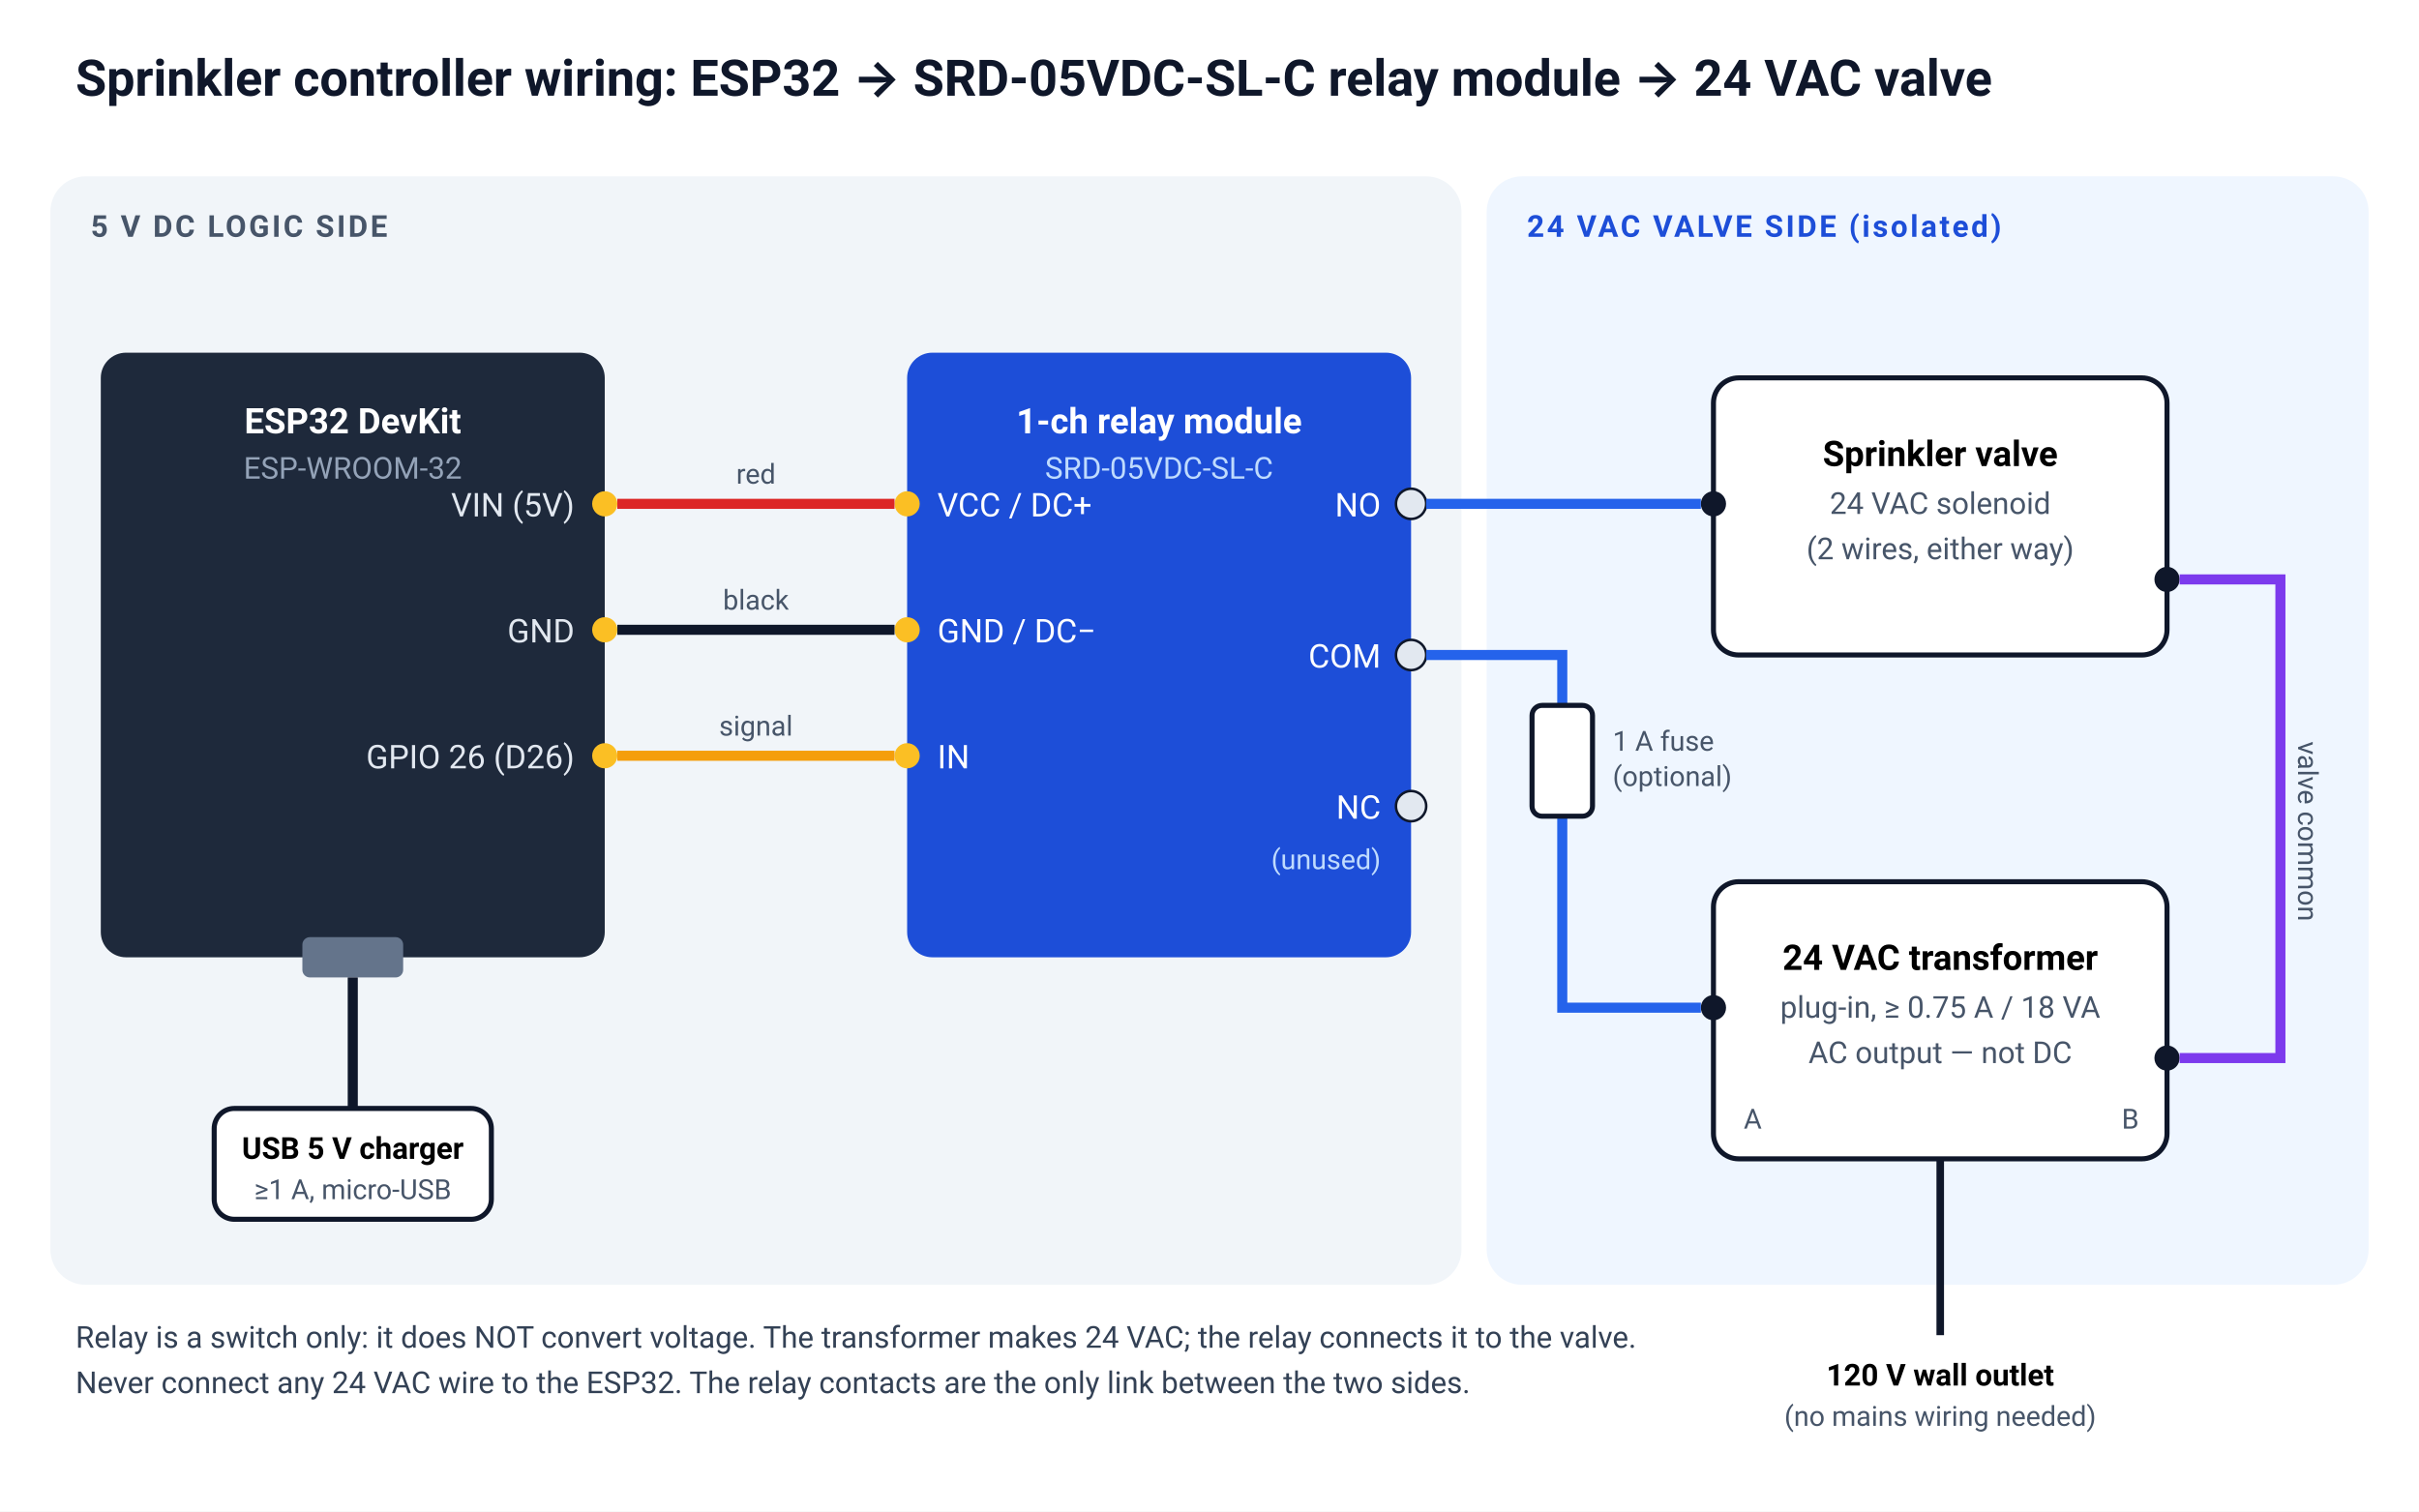
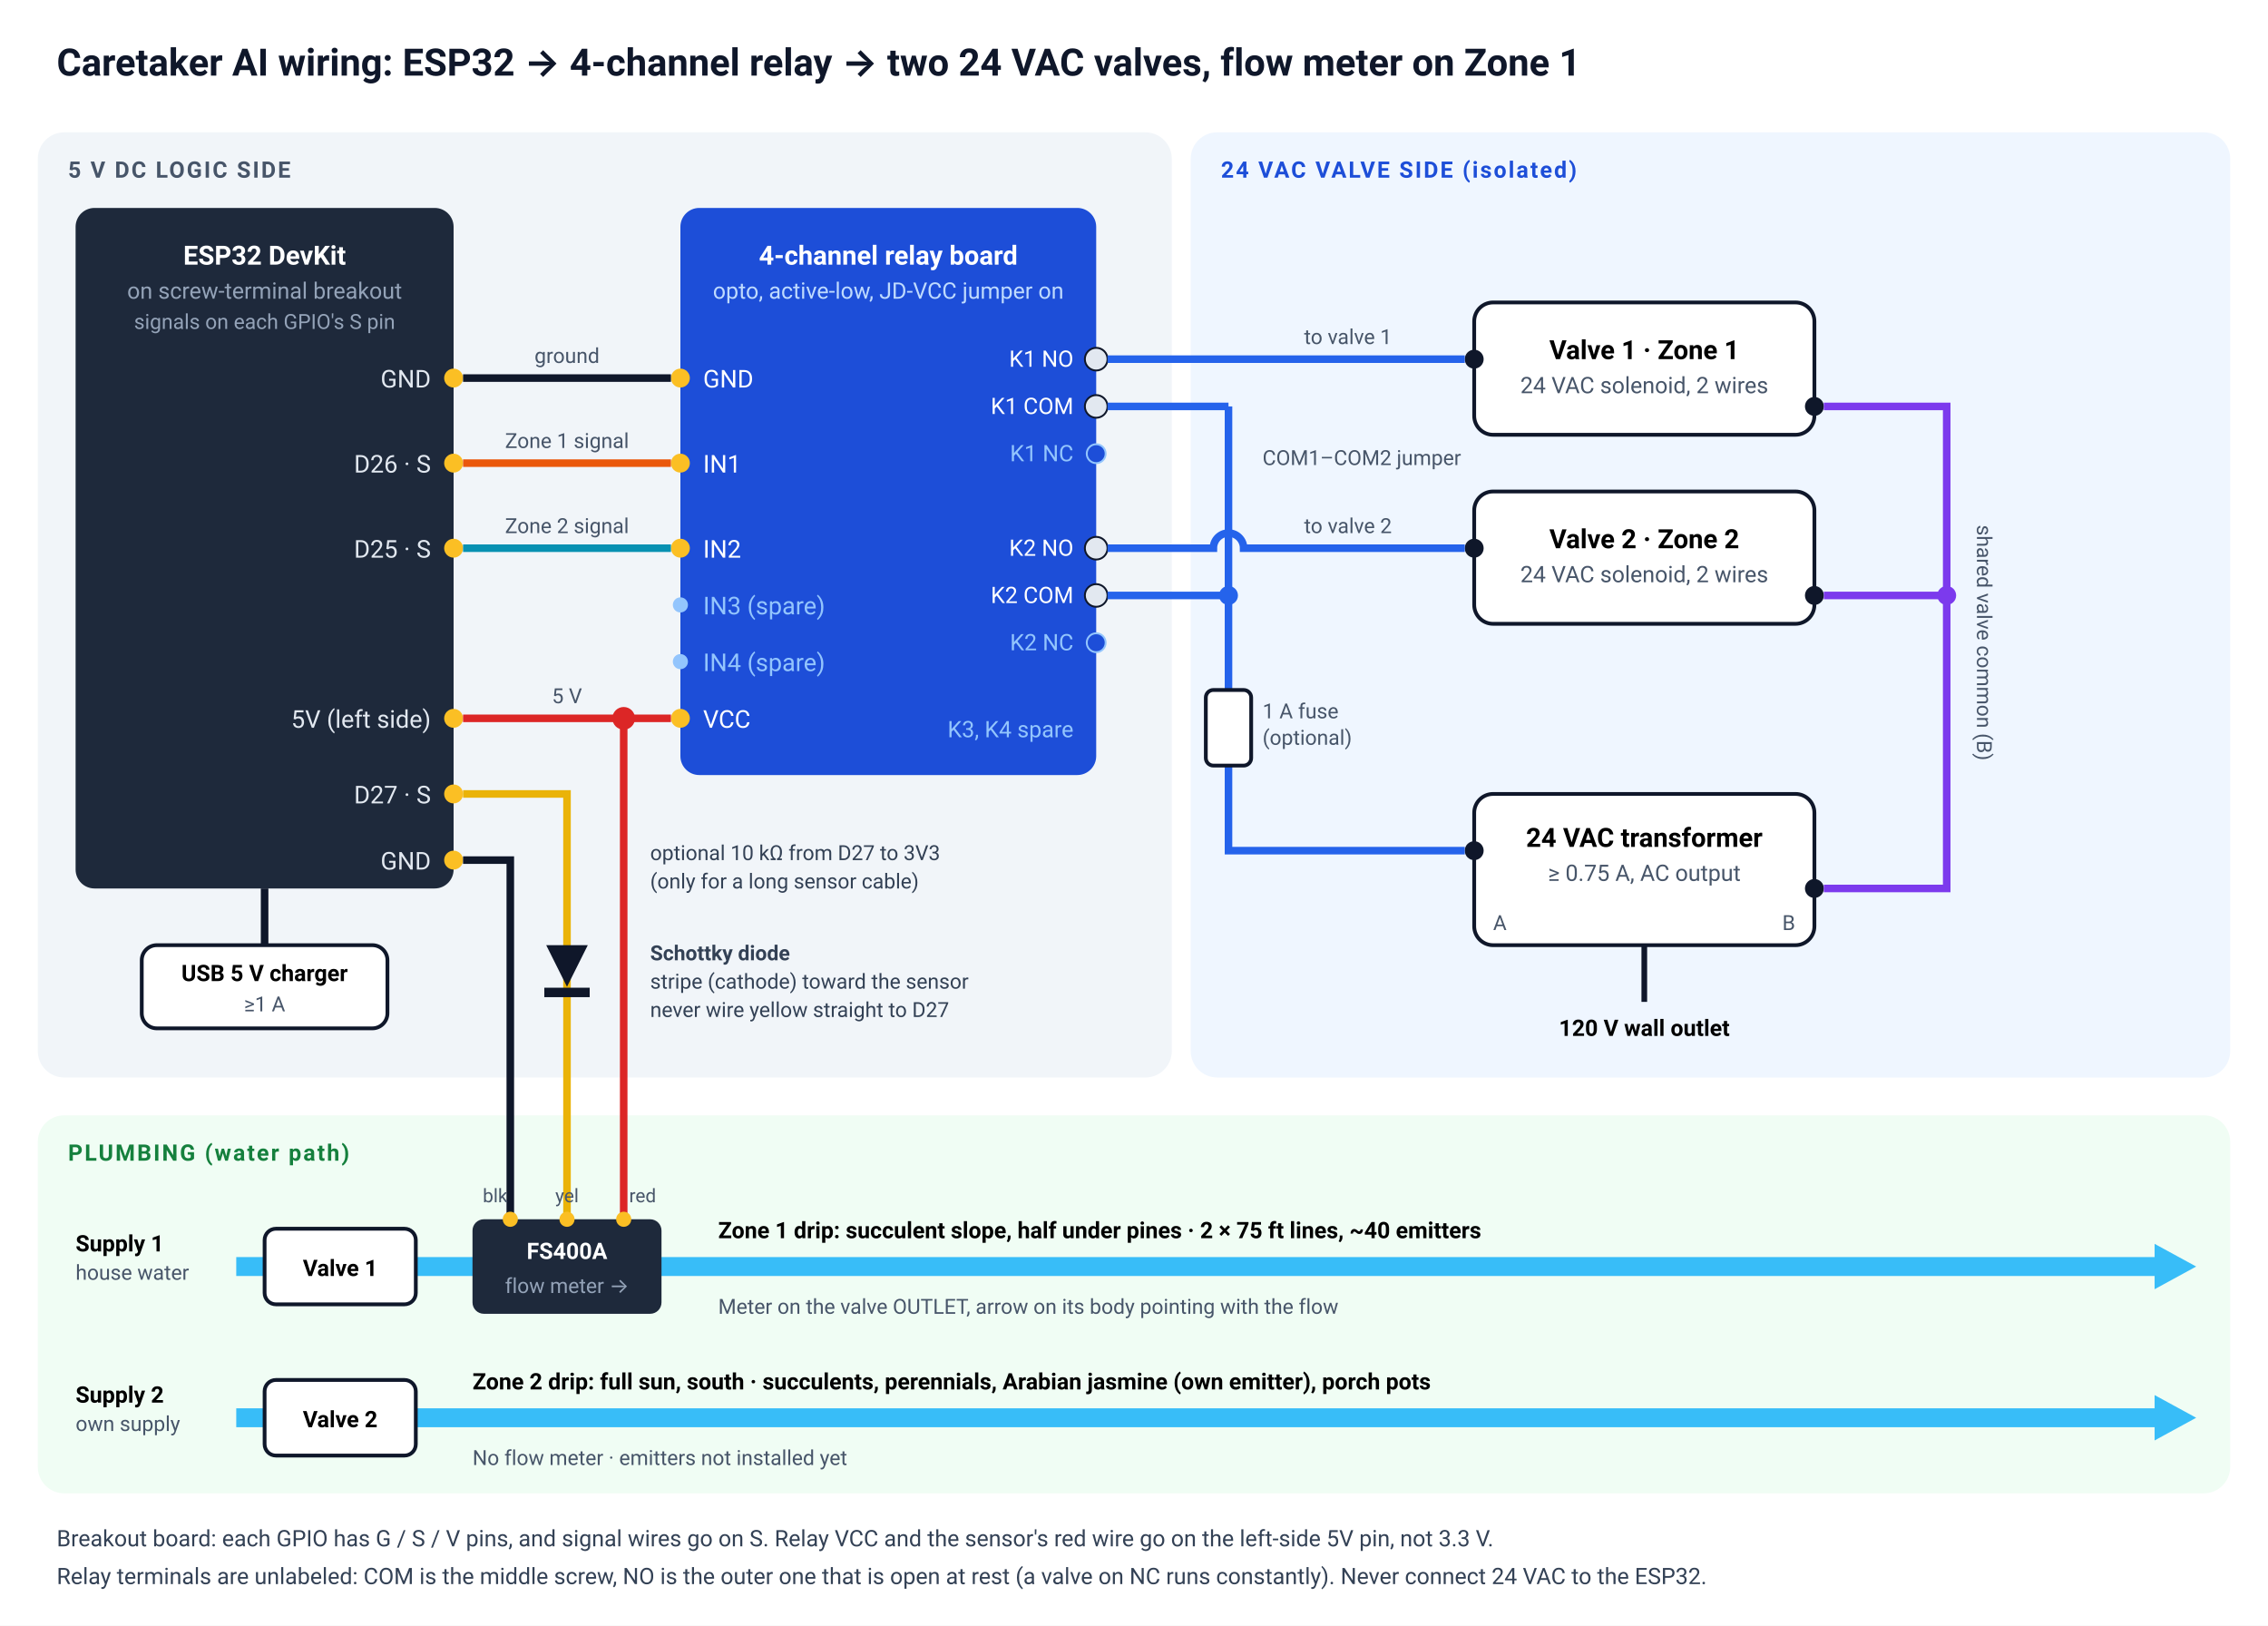
- <svg xmlns="http://www.w3.org/2000/svg" viewBox="0 0 960 600" font-family="system-ui, -apple-system, Segoe UI, Roboto, sans-serif" font-size="14">
-   <rect width="960" height="600" fill="#ffffff" />
-   <text x="30" y="38" font-size="20" font-weight="700" fill="#0f172a">Sprinkler controller wiring: ESP32 → SRD-05VDC-SL-C relay module → 24 VAC valve</text>
-   <rect x="20" y="70" width="560" height="440" rx="14" fill="#f1f5f9" />
+ <svg xmlns="http://www.w3.org/2000/svg" viewBox="0 0 1200 860" font-family="system-ui, -apple-system, Segoe UI, Roboto, sans-serif" font-size="14">
+   <rect width="1200" height="860" fill="#ffffff" />
+   <text x="30" y="40" font-size="20" font-weight="700" fill="#0f172a">Caretaker AI wiring: ESP32 → 4-channel relay → two 24 VAC valves, flow meter on Zone 1</text>
+   <rect x="20" y="70" width="600" height="500" rx="14" fill="#f1f5f9" />
  <text x="36" y="94" font-size="12" font-weight="700" fill="#475569" letter-spacing="1">5 V DC LOGIC SIDE</text>
-   <rect x="590" y="70" width="350" height="440" rx="14" fill="#eff6ff" />
-   <text x="606" y="94" font-size="12" font-weight="700" fill="#1d4ed8" letter-spacing="1">24 VAC VALVE SIDE (isolated)</text>
-   <rect x="40" y="140" width="200" height="240" rx="10" fill="#1e293b" />
-   <text x="140" y="172" fill="#fff" font-weight="700" text-anchor="middle">ESP32 DevKit</text>
-   <text x="140" y="190" fill="#94a3b8" font-size="12" text-anchor="middle">ESP-WROOM-32</text>
+   <rect x="630" y="70" width="550" height="500" rx="14" fill="#eff6ff" />
+   <text x="646" y="94" font-size="12" font-weight="700" fill="#1d4ed8" letter-spacing="1">24 VAC VALVE SIDE (isolated)</text>
+   <rect x="20" y="590" width="1160" height="200" rx="14" fill="#f0fdf4" />
+   <text x="36" y="614" font-size="12" font-weight="700" fill="#15803d" letter-spacing="1">PLUMBING (water path)</text>
+   <rect x="40" y="110" width="200" height="360" rx="10" fill="#1e293b" />
+   <text x="140" y="140" fill="#fff" font-weight="700" text-anchor="middle">ESP32 DevKit</text>
+   <text x="140" y="158" fill="#94a3b8" font-size="12" text-anchor="middle">on screw-terminal breakout</text>
+   <text x="140" y="174" fill="#94a3b8" font-size="11" text-anchor="middle">signals on each GPIO's S pin</text>
  <g fill="#e2e8f0" font-size="13" text-anchor="end">
-     <text x="228" y="205">VIN (5V)</text>
-     <text x="228" y="255">GND</text>
-     <text x="228" y="305">GPIO 26 (D26)</text>
+     <text x="228" y="205">GND</text>
+     <text x="228" y="250">D26 · S</text>
+     <text x="228" y="295">D25 · S</text>
+     <text x="228" y="385">5V (left side)</text>
+     <text x="228" y="425">D27 · S</text>
+     <text x="228" y="460">GND</text>
  </g>
  <g fill="#fbbf24">
    <circle cx="240" cy="200" r="5" />
-     <circle cx="240" cy="250" r="5" />
-     <circle cx="240" cy="300" r="5" />
+     <circle cx="240" cy="245" r="5" />
+     <circle cx="240" cy="290" r="5" />
+     <circle cx="240" cy="380" r="5" />
+     <circle cx="240" cy="420" r="5" />
+     <circle cx="240" cy="455" r="5" />
  </g>
-   <rect x="120" y="372" width="40" height="16" rx="3" fill="#64748b" />
-   <line x1="140" y1="388" x2="140" y2="440" stroke="#0f172a" stroke-width="4" />
-   <rect x="85" y="440" width="110" height="44" rx="8" fill="#fff" stroke="#0f172a" stroke-width="2" />
-   <text x="140" y="460" text-anchor="middle" font-size="12" font-weight="700">USB 5 V charger</text>
-   <text x="140" y="476" text-anchor="middle" font-size="11" fill="#475569">≥1 A, micro-USB</text>
-   <rect x="360" y="140" width="200" height="240" rx="10" fill="#1d4ed8" />
-   <text x="460" y="172" fill="#fff" font-weight="700" text-anchor="middle">1-ch relay module</text>
-   <text x="460" y="190" fill="#bfdbfe" font-size="12" text-anchor="middle">SRD-05VDC-SL-C</text>
+   <line x1="140" y1="470" x2="140" y2="500" stroke="#0f172a" stroke-width="4" />
+   <rect x="75" y="500" width="130" height="44" rx="8" fill="#fff" stroke="#0f172a" stroke-width="2" />
+   <text x="140" y="519" text-anchor="middle" font-size="12" font-weight="700">USB 5 V charger</text>
+   <text x="140" y="535" text-anchor="middle" font-size="11" fill="#475569">≥1 A</text>
+   <rect x="360" y="110" width="220" height="300" rx="10" fill="#1d4ed8" />
+   <text x="470" y="140" fill="#fff" font-weight="700" text-anchor="middle">4-channel relay board</text>
+   <text x="470" y="158" fill="#bfdbfe" font-size="12" text-anchor="middle">opto, active-low, JD-VCC jumper on</text>
  <g fill="#fff" font-size="13">
-     <text x="372" y="205">VCC / DC+</text>
-     <text x="372" y="255">GND / DC−</text>
-     <text x="372" y="305">IN</text>
+     <text x="372" y="205">GND</text>
+     <text x="372" y="250">IN1</text>
+     <text x="372" y="295">IN2</text>
+     <text x="372" y="325" fill="#93c5fd">IN3 (spare)</text>
+     <text x="372" y="355" fill="#93c5fd">IN4 (spare)</text>
+     <text x="372" y="385">VCC</text>
  </g>
-   <g fill="#fff" font-size="13" text-anchor="end">
-     <text x="548" y="205">NO</text>
-     <text x="548" y="265">COM</text>
-     <text x="548" y="325">NC</text>
+   <g fill="#fff" font-size="12" text-anchor="end">
+     <text x="568" y="194">K1 NO</text>
+     <text x="568" y="219">K1 COM</text>
+     <text x="568" y="244" fill="#93c5fd">K1 NC</text>
+     <text x="568" y="294">K2 NO</text>
+     <text x="568" y="319">K2 COM</text>
+     <text x="568" y="344" fill="#93c5fd">K2 NC</text>
+     <text x="568" y="390" fill="#93c5fd">K3, K4 spare</text>
  </g>
  <g fill="#fbbf24">
    <circle cx="360" cy="200" r="5" />
-     <circle cx="360" cy="250" r="5" />
-     <circle cx="360" cy="300" r="5" />
+     <circle cx="360" cy="245" r="5" />
+     <circle cx="360" cy="290" r="5" />
+     <circle cx="360" cy="380" r="5" />
+   </g>
+   <g fill="#93c5fd">
+     <circle cx="360" cy="320" r="4" />
+     <circle cx="360" cy="350" r="4" />
  </g>
  <g fill="#e2e8f0" stroke="#0f172a">
-     <circle cx="560" cy="200" r="6" />
-     <circle cx="560" cy="260" r="6" />
-     <circle cx="560" cy="320" r="6" />
+     <circle cx="580" cy="190" r="6" />
+     <circle cx="580" cy="215" r="6" />
+     <circle cx="580" cy="290" r="6" />
+     <circle cx="580" cy="315" r="6" />
  </g>
-   <text x="548" y="345" font-size="11" fill="#bfdbfe" text-anchor="end">(unused)</text>
-   <line x1="245" y1="200" x2="355" y2="200" stroke="#dc2626" stroke-width="4" />
-   <line x1="245" y1="250" x2="355" y2="250" stroke="#0f172a" stroke-width="4" />
-   <line x1="245" y1="300" x2="355" y2="300" stroke="#f59e0b" stroke-width="4" />
+   <g fill="#1d4ed8" stroke="#93c5fd">
+     <circle cx="580" cy="240" r="5" />
+     <circle cx="580" cy="340" r="5" />
+   </g>
+   <line x1="245" y1="200" x2="355" y2="200" stroke="#0f172a" stroke-width="4" />
+   <line x1="245" y1="245" x2="355" y2="245" stroke="#ea580c" stroke-width="4" />
+   <line x1="245" y1="290" x2="355" y2="290" stroke="#0891b2" stroke-width="4" />
+   <line x1="245" y1="380" x2="355" y2="380" stroke="#dc2626" stroke-width="4" />
  <g font-size="11" fill="#475569" text-anchor="middle">
-     <text x="300" y="192">red</text>
-     <text x="300" y="242">black</text>
-     <text x="300" y="292">signal</text>
+     <text x="300" y="192">ground</text>
+     <text x="300" y="237">Zone 1 signal</text>
+     <text x="300" y="282">Zone 2 signal</text>
+     <text x="300" y="372">5 V</text>
  </g>
-   <rect x="680" y="150" width="180" height="110" rx="10" fill="#fff" stroke="#0f172a" stroke-width="2" />
-   <text x="770" y="185" text-anchor="middle" font-weight="700">Sprinkler valve</text>
-   <text x="770" y="204" text-anchor="middle" font-size="12" fill="#475569">24 VAC solenoid</text>
-   <text x="770" y="222" text-anchor="middle" font-size="12" fill="#475569">(2 wires, either way)</text>
-   <circle cx="680" cy="200" r="5" fill="#0f172a" />
-   <circle cx="860" cy="230" r="5" fill="#0f172a" />
-   <rect x="680" y="350" width="180" height="110" rx="10" fill="#fff" stroke="#0f172a" stroke-width="2" />
-   <text x="770" y="385" text-anchor="middle" font-weight="700">24 VAC transformer</text>
-   <text x="770" y="404" text-anchor="middle" font-size="12" fill="#475569">plug-in, ≥ 0.75 A / 18 VA</text>
-   <text x="770" y="422" text-anchor="middle" font-size="12" fill="#475569">AC output — not DC</text>
-   <circle cx="680" cy="400" r="5" fill="#0f172a" />
-   <circle cx="860" cy="420" r="5" fill="#0f172a" />
-   <text x="692" y="448" font-size="11" fill="#475569">A</text>
-   <text x="842" y="448" font-size="11" fill="#475569">B</text>
-   <line x1="770" y1="460" x2="770" y2="530" stroke="#0f172a" stroke-width="3" />
-   <text x="770" y="550" text-anchor="middle" font-size="12" font-weight="700">120 V wall outlet</text>
-   <text x="770" y="566" text-anchor="middle" font-size="11" fill="#475569">(no mains wiring needed)</text>
-   <line x1="566" y1="200" x2="675" y2="200" stroke="#2563eb" stroke-width="4" />
-   <polyline points="566,260 620,260 620,400 675,400" fill="none" stroke="#2563eb" stroke-width="4" />
-   <rect x="608" y="280" width="24" height="44" rx="4" fill="#fff" stroke="#0f172a" stroke-width="2" />
-   <text x="640" y="298" font-size="11" fill="#475569">1 A fuse</text>
-   <text x="640" y="312" font-size="11" fill="#475569">(optional)</text>
-   <polyline points="865,420 905,420 905,230 865,230" fill="none" stroke="#7c3aed" stroke-width="4" />
-   <text x="912" y="330" font-size="11" fill="#475569" transform="rotate(90 912 330)" text-anchor="middle">valve common</text>
-   <text x="30" y="535" font-size="12" fill="#334155">Relay is a switch only: it does NOT convert voltage. The transformer makes 24 VAC; the relay connects it to the valve.</text>
-   <text x="30" y="553" font-size="12" fill="#334155">Never connect any 24 VAC wire to the ESP32. The relay contacts are the only link between the two sides.</text>
+   <circle cx="330" cy="380" r="6" fill="#dc2626" />
+   <line x1="330" y1="380" x2="330" y2="645" stroke="#dc2626" stroke-width="4" />
+   <polyline points="245,420 300,420 300,645" fill="none" stroke="#eab308" stroke-width="4" />
+   <polyline points="245,455 270,455 270,645" fill="none" stroke="#0f172a" stroke-width="4" />
+   <polygon points="289,500 311,500 300,522" fill="#0f172a" />
+   <line x1="288" y1="525" x2="312" y2="525" stroke="#0f172a" stroke-width="5" />
+   <g font-size="11" fill="#334155">
+     <text x="344" y="455">optional 10 kΩ from D27 to 3V3</text>
+     <text x="344" y="470">(only for a long sensor cable)</text>
+     <text x="344" y="508" font-weight="700">Schottky diode</text>
+     <text x="344" y="523">stripe (cathode) toward the sensor</text>
+     <text x="344" y="538">never wire yellow straight to D27</text>
+   </g>
+   <rect x="780" y="160" width="180" height="70" rx="10" fill="#fff" stroke="#0f172a" stroke-width="2" />
+   <text x="870" y="190" text-anchor="middle" font-weight="700">Valve 1 · Zone 1</text>
+   <text x="870" y="208" text-anchor="middle" font-size="12" fill="#475569">24 VAC solenoid, 2 wires</text>
+   <circle cx="780" cy="190" r="5" fill="#0f172a" />
+   <circle cx="960" cy="215" r="5" fill="#0f172a" />
+   <rect x="780" y="260" width="180" height="70" rx="10" fill="#fff" stroke="#0f172a" stroke-width="2" />
+   <text x="870" y="290" text-anchor="middle" font-weight="700">Valve 2 · Zone 2</text>
+   <text x="870" y="308" text-anchor="middle" font-size="12" fill="#475569">24 VAC solenoid, 2 wires</text>
+   <circle cx="780" cy="290" r="5" fill="#0f172a" />
+   <circle cx="960" cy="315" r="5" fill="#0f172a" />
+   <rect x="780" y="420" width="180" height="80" rx="10" fill="#fff" stroke="#0f172a" stroke-width="2" />
+   <text x="870" y="448" text-anchor="middle" font-weight="700">24 VAC transformer</text>
+   <text x="870" y="466" text-anchor="middle" font-size="12" fill="#475569">≥ 0.75 A, AC output</text>
+   <circle cx="780" cy="450" r="5" fill="#0f172a" />
+   <circle cx="960" cy="470" r="5" fill="#0f172a" />
+   <text x="790" y="492" font-size="11" fill="#475569">A</text>
+   <text x="943" y="492" font-size="11" fill="#475569">B</text>
+   <line x1="870" y1="500" x2="870" y2="530" stroke="#0f172a" stroke-width="3" />
+   <text x="870" y="548" text-anchor="middle" font-size="12" font-weight="700">120 V wall outlet</text>
+   <line x1="586" y1="190" x2="775" y2="190" stroke="#2563eb" stroke-width="4" />
+   <path d="M586,290 H642 a8,8 0 0 1 16,0 H775" fill="none" stroke="#2563eb" stroke-width="4" />
+   <line x1="586" y1="215" x2="650" y2="215" stroke="#2563eb" stroke-width="4" />
+   <line x1="586" y1="315" x2="650" y2="315" stroke="#2563eb" stroke-width="4" />
+   <polyline points="650,215 650,450 775,450" fill="none" stroke="#2563eb" stroke-width="4" />
+   <circle cx="650" cy="315" r="5" fill="#2563eb" />
+   <rect x="638" y="365" width="24" height="40" rx="4" fill="#fff" stroke="#0f172a" stroke-width="2" />
+   <g font-size="11" fill="#475569">
+     <text x="668" y="246">COM1–COM2 jumper</text>
+     <text x="668" y="380">1 A fuse</text>
+     <text x="668" y="394">(optional)</text>
+     <text x="690" y="182">to valve 1</text>
+     <text x="690" y="282">to valve 2</text>
+   </g>
+   <polyline points="965,215 1030,215 1030,470 965,470" fill="none" stroke="#7c3aed" stroke-width="4" />
+   <line x1="965" y1="315" x2="1030" y2="315" stroke="#7c3aed" stroke-width="4" />
+   <circle cx="1030" cy="315" r="5" fill="#7c3aed" />
+   <text x="1046" y="340" font-size="11" fill="#475569" transform="rotate(90 1046 340)" text-anchor="middle">shared valve common (B)</text>
+   <text x="40" y="662" font-size="12" font-weight="700">Supply 1</text>
+   <text x="40" y="677" font-size="11" fill="#475569">house water</text>
+   <line x1="125" y1="670" x2="1140" y2="670" stroke="#38bdf8" stroke-width="10" />
+   <polygon points="1140,658 1162,670 1140,682" fill="#38bdf8" />
+   <rect x="140" y="650" width="80" height="40" rx="6" fill="#fff" stroke="#0f172a" stroke-width="2" />
+   <text x="180" y="675" text-anchor="middle" font-size="12" font-weight="700">Valve 1</text>
+   <rect x="250" y="645" width="100" height="50" rx="6" fill="#1e293b" />
+   <text x="300" y="666" fill="#fff" text-anchor="middle" font-size="12" font-weight="700">FS400A</text>
+   <text x="300" y="684" fill="#94a3b8" text-anchor="middle" font-size="11">flow meter →</text>
+   <g fill="#fbbf24">
+     <circle cx="270" cy="645" r="4" />
+     <circle cx="300" cy="645" r="4" />
+     <circle cx="330" cy="645" r="4" />
+   </g>
+   <g font-size="10" fill="#475569" text-anchor="middle">
+     <text x="262" y="636">blk</text>
+     <text x="300" y="636">yel</text>
+     <text x="340" y="636">red</text>
+   </g>
+   <text x="380" y="655" font-size="12" font-weight="700">Zone 1 drip: succulent slope, half under pines · 2 × 75 ft lines, ~40 emitters</text>
+   <text x="380" y="695" font-size="11" fill="#475569">Meter on the valve OUTLET, arrow on its body pointing with the flow</text>
+   <text x="40" y="742" font-size="12" font-weight="700">Supply 2</text>
+   <text x="40" y="757" font-size="11" fill="#475569">own supply</text>
+   <line x1="125" y1="750" x2="1140" y2="750" stroke="#38bdf8" stroke-width="10" />
+   <polygon points="1140,738 1162,750 1140,762" fill="#38bdf8" />
+   <rect x="140" y="730" width="80" height="40" rx="6" fill="#fff" stroke="#0f172a" stroke-width="2" />
+   <text x="180" y="755" text-anchor="middle" font-size="12" font-weight="700">Valve 2</text>
+   <text x="250" y="735" font-size="12" font-weight="700">Zone 2 drip: full sun, south · succulents, perennials, Arabian jasmine (own emitter), porch pots</text>
+   <text x="250" y="775" font-size="11" fill="#475569">No flow meter · emitters not installed yet</text>
+   <text x="30" y="818" font-size="12" fill="#334155">Breakout board: each GPIO has G / S / V pins, and signal wires go on S. Relay VCC and the sensor's red wire go on the left-side 5V pin, not 3.3 V.</text>
+   <text x="30" y="838" font-size="12" fill="#334155">Relay terminals are unlabeled: COM is the middle screw, NO is the outer one that is open at rest (a valve on NC runs constantly). Never connect 24 VAC to the ESP32.</text>
</svg>
